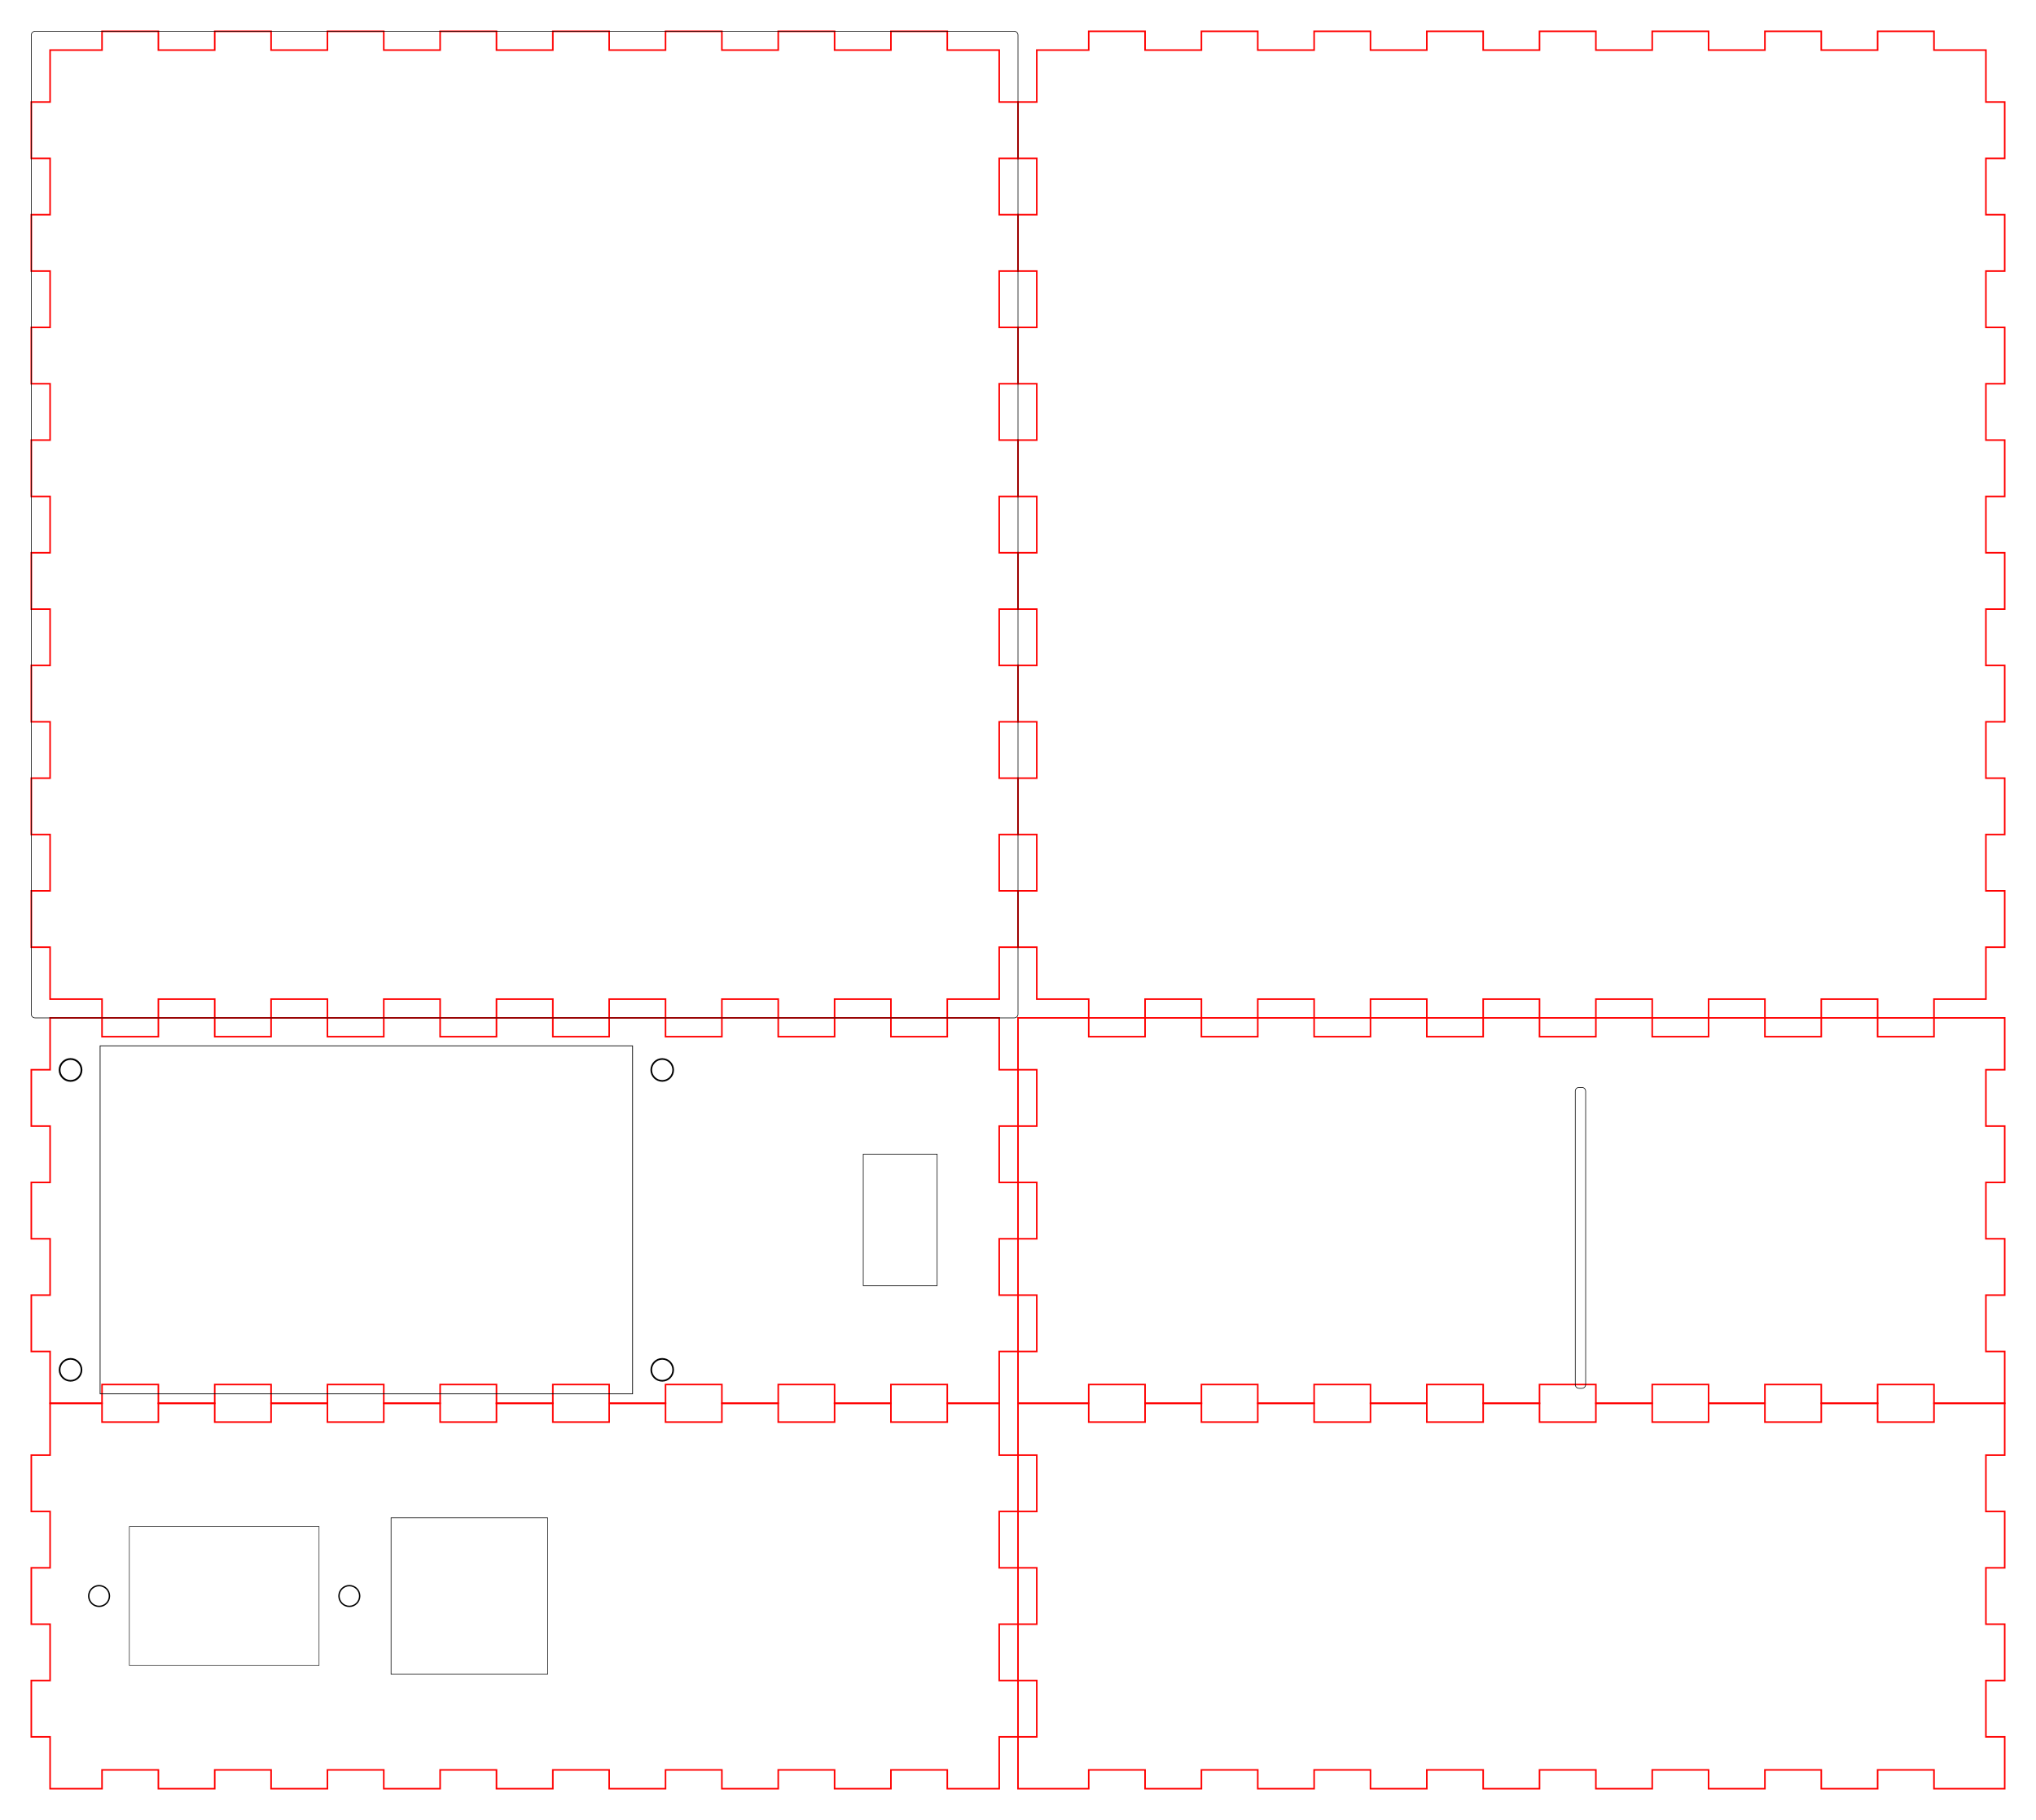
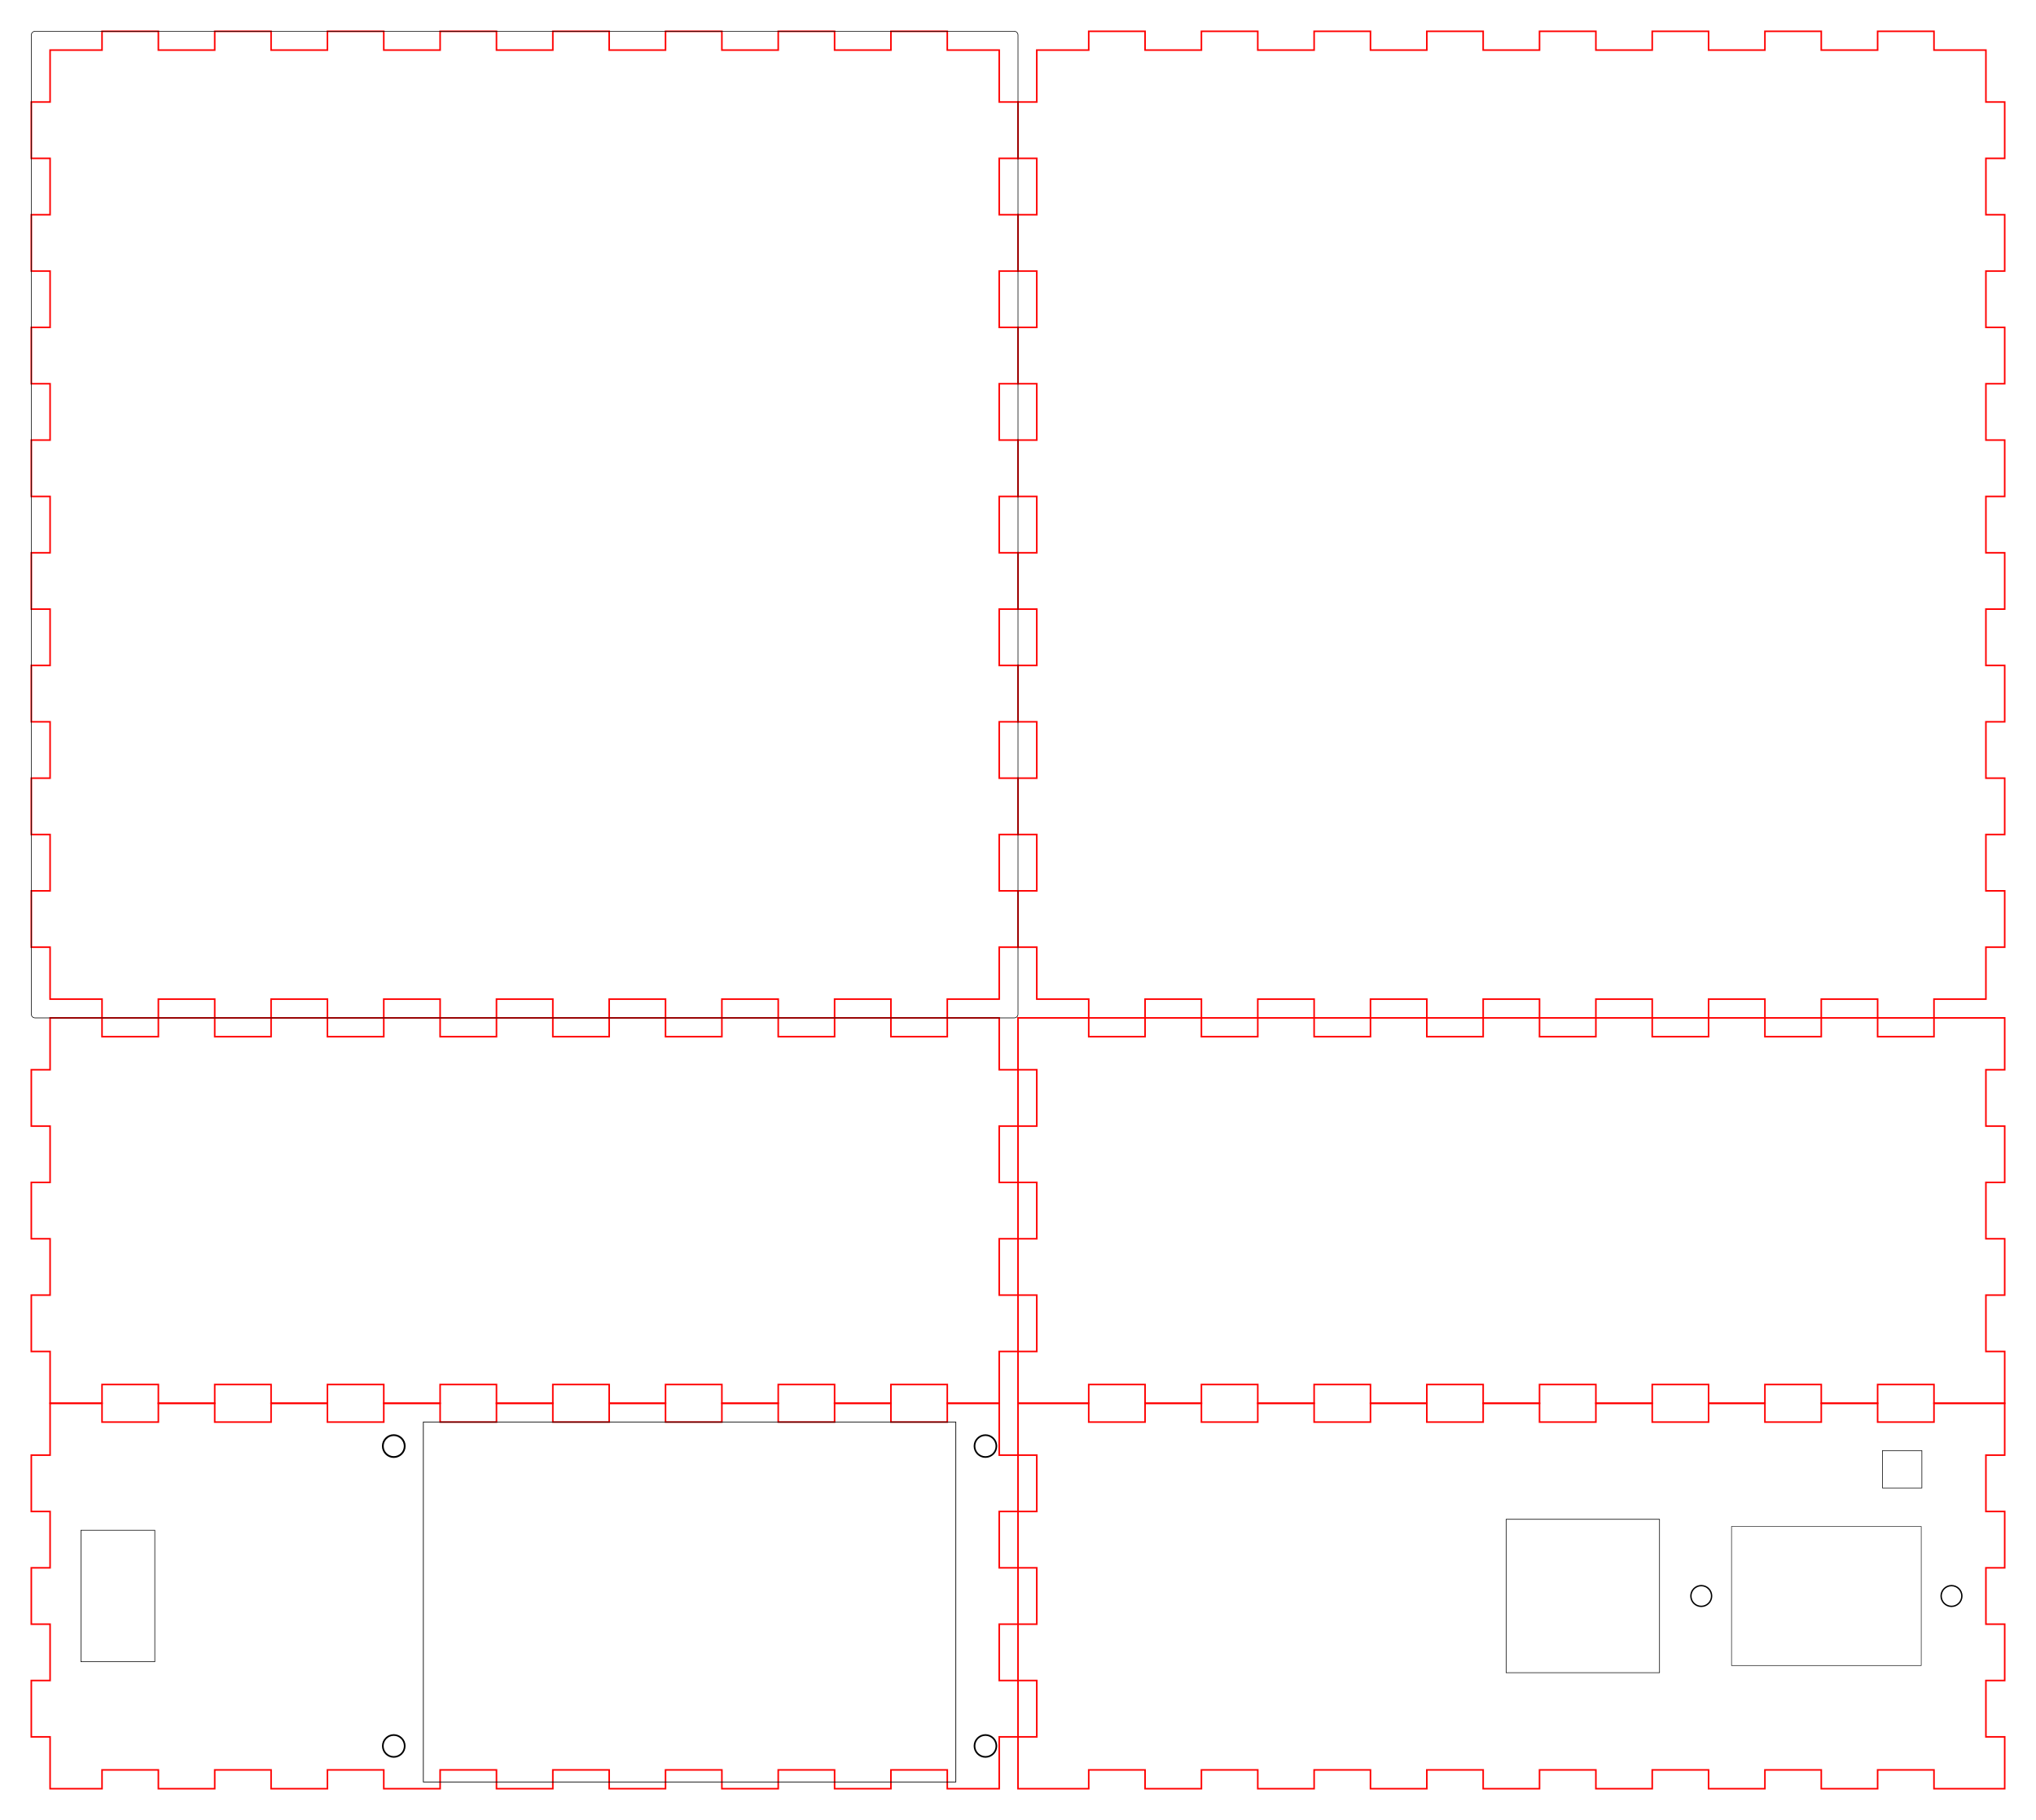
<svg xmlns="http://www.w3.org/2000/svg" width="325.18mm" height="290.71mm" viewBox="-5 -5 325.18 290.71" version="1.1" id="svg6">
  <defs id="defs6" />
  <g transform="matrix(1, 0, 0, -1, 78.79492, 249.9307)" id="g1">
    <path stroke="#ff0000" stroke-width="0.25" fill="none" d="M75.795 30.780 L67.500 30.780 67.500 27.780 58.500 27.780 58.500 30.780 49.500 30.780 49.500 27.780 40.500 27.780 40.500 30.780 31.500 30.780 31.500 27.780 22.500 27.780 22.500 30.780 13.500 30.780 13.500 27.780 4.500 27.780 4.500 30.780 -4.500 30.780 -4.500 27.780 -13.500 27.780 -13.500 30.780 -22.500 30.780 -22.500 27.780 -31.500 27.780 -31.500 30.780 -40.500 30.780 -40.500 27.780 -49.500 27.780 -49.500 30.780 -58.500 30.780 -58.500 27.780 -67.500 27.780 -67.500 30.780 -75.795 30.780 -75.795 27.780 -75.795 22.500 -78.795 22.500 -78.795 13.500 -75.795 13.500 -75.795 4.500 -78.795 4.500 -78.795 -4.500 -75.795 -4.500 -75.795 -13.500 -78.795 -13.500 -78.795 -22.500 -75.795 -22.500 -75.795 -27.780 -75.795 -30.780 -67.500 -30.780 -67.500 -27.780 -58.500 -27.780 -58.500 -30.780 -49.500 -30.780 -49.500 -27.780 -40.500 -27.780 -40.500 -30.780 -31.500 -30.780 -31.500 -27.780 -22.500 -27.780 -22.500 -30.780 -13.500 -30.780 -13.500 -27.780 -4.500 -27.780 -4.500 -30.780 4.500 -30.780 4.500 -27.780 13.500 -27.780 13.500 -30.780 22.500 -30.780 22.500 -27.780 31.500 -27.780 31.500 -30.780 40.500 -30.780 40.500 -27.780 49.500 -27.780 49.500 -30.780 58.500 -30.780 58.500 -27.780 67.500 -27.780 67.500 -30.780 75.795 -30.780 75.795 -27.780 75.795 -22.500 78.795 -22.500 78.795 -13.500 75.795 -13.500 75.795 -4.500 78.795 -4.500 78.795 4.500 75.795 4.500 75.795 13.500 78.795 13.500 78.795 22.500 75.795 22.500 75.795 27.780 Z" id="path1" />
-     <g id="g7" transform="translate(-1.551875e-4,61.56055)">
-       <rect style="fill:none;stroke:#000000;stroke-width:0.1;stroke-dasharray:none;stroke-opacity:1" id="rect7" width="25" height="25" x="-74.061" y="-21.335" transform="matrix(0,1,1,0,0,0)" />
+     <rect x="59.07" y="-10.5" width="11.8" height="21" stroke="#000000" stroke-width="0.1" fill="none" id="rect6-2-8" transform="scale(-1,1)" />
+     <g id="g10-4" style="fill:none" transform="matrix(-0.9999978,0,0,1,112.1369,-109.88)">
+       <rect x="51.622" y="80.49" width="101.5" height="57.5" stroke="#000000" stroke-width="0.1" fill="none" id="pcb_size-5" style="display:none;fill:none;stroke:none;stroke-width:0;stroke-dasharray:none" />
+       <g id="g9-5" transform="translate(-164.9598,-92.57482)" style="fill:none;stroke:#000000;stroke-opacity:1">
+         <circle style="fill:none;fill-opacity:1;stroke:#000000;stroke-width:0.284;stroke-opacity:1" id="path9-17" cx="298" cy="226.4" r="1.75" />
+         <circle style="fill:none;fill-opacity:1;stroke:#000000;stroke-width:0.265;stroke-opacity:1" id="path9-5-1" cx="203.5" cy="226.4" r="1.75" />
+         <circle style="fill:none;fill-opacity:1;stroke:#000000;stroke-width:0.265;stroke-opacity:1" id="path9-1-1" cx="298" cy="178.5" r="1.75" />
+         <circle style="fill:none;fill-opacity:1;stroke:#000000;stroke-width:0.265;stroke-opacity:1" id="path9-11-5" cx="203.5" cy="178.5" r="1.75" />
+       </g>
+       <rect style="fill:none;stroke:#000000;stroke-width:0.115;stroke-dasharray:none;stroke-opacity:1" id="touchscreen_cutout-2" width="85.045" height="57.5" x="-128.318" y="-137.673" transform="scale(-1)" ry="0" />
+     </g>
+     <text xml:space="preserve" style="font-size:3.175px;writing-mode:lr-tb;direction:ltr;fill:none;stroke:#000000;stroke-width:0.1;stroke-dasharray:none" x="28.246" y="-12.049" id="text9" transform="matrix(1,0,0,-1,9.1666664e-7,61.56055)">
+       <tspan id="tspan9" style="stroke-width:0.1" x="28.246" y="-12.049" />
+     </text>
+   </g>
+   <g transform="matrix(1, 0, 0, -1, 78.79492, 188.3701)" id="g2">
+     <path stroke="#ff0000" stroke-width="0.25" fill="none" d="M75.795 30.780 L67.500 30.780 67.500 27.780 58.500 27.780 58.500 30.780 49.500 30.780 49.500 27.780 40.500 27.780 40.500 30.780 31.500 30.780 31.500 27.780 22.500 27.780 22.500 30.780 13.500 30.780 13.500 27.780 4.500 27.780 4.500 30.780 -4.500 30.780 -4.500 27.780 -13.500 27.780 -13.500 30.780 -22.500 30.780 -22.500 27.780 -31.500 27.780 -31.500 30.780 -40.500 30.780 -40.500 27.780 -49.500 27.780 -49.500 30.780 -58.500 30.780 -58.500 27.780 -67.500 27.780 -67.500 30.780 -75.795 30.780 -75.795 27.780 -75.795 22.500 -78.795 22.500 -78.795 13.500 -75.795 13.500 -75.795 4.500 -78.795 4.500 -78.795 -4.500 -75.795 -4.500 -75.795 -13.500 -78.795 -13.500 -78.795 -22.500 -75.795 -22.500 -75.795 -27.780 -75.795 -30.780 -67.500 -30.780 -67.500 -27.780 -58.500 -27.780 -58.500 -30.780 -49.500 -30.780 -49.500 -27.780 -40.500 -27.780 -40.500 -30.780 -31.500 -30.780 -31.500 -27.780 -22.500 -27.780 -22.500 -30.780 -13.500 -30.780 -13.500 -27.780 -4.500 -27.780 -4.500 -30.780 4.500 -30.780 4.500 -27.780 13.500 -27.780 13.500 -30.780 22.500 -30.780 22.500 -27.780 31.500 -27.780 31.500 -30.780 40.500 -30.780 40.500 -27.780 49.500 -27.780 49.500 -30.780 58.500 -30.780 58.500 -27.780 67.500 -27.780 67.500 -30.780 75.795 -30.780 75.795 -27.780 75.795 -22.500 78.795 -22.500 78.795 -13.500 75.795 -13.500 75.795 -4.500 78.795 -4.500 78.795 4.500 75.795 4.500 75.795 13.500 78.795 13.500 78.795 22.500 75.795 22.500 75.795 27.780 Z" id="path2" />
+   </g>
+   <g transform="matrix(1, 0, 0, -1, 236.3848, 249.9307)" id="g3">
+     <path stroke="#ff0000" stroke-width="0.25" fill="none" d="M78.795 30.780 L75.795 30.780 67.500 30.780 67.500 27.780 58.500 27.780 58.500 30.780 49.500 30.780 49.500 27.780 40.500 27.780 40.500 30.780 31.500 30.780 31.500 27.780 22.500 27.780 22.500 30.780 13.500 30.780 13.500 27.780 4.500 27.780 4.500 30.780 -4.500 30.780 -4.500 27.780 -13.500 27.780 -13.500 30.780 -22.500 30.780 -22.500 27.780 -31.500 27.780 -31.500 30.780 -40.500 30.780 -40.500 27.780 -49.500 27.780 -49.500 30.780 -58.500 30.780 -58.500 27.780 -67.500 27.780 -67.500 30.780 -75.795 30.780 -78.795 30.780 -78.795 27.780 -78.795 22.500 -75.795 22.500 -75.795 13.500 -78.795 13.500 -78.795 4.500 -75.795 4.500 -75.795 -4.500 -78.795 -4.500 -78.795 -13.500 -75.795 -13.500 -75.795 -22.500 -78.795 -22.500 -78.795 -27.780 -78.795 -30.780 -75.795 -30.780 -67.500 -30.780 -67.500 -27.780 -58.500 -27.780 -58.500 -30.780 -49.500 -30.780 -49.500 -27.780 -40.500 -27.780 -40.500 -30.780 -31.500 -30.780 -31.500 -27.780 -22.500 -27.780 -22.500 -30.780 -13.500 -30.780 -13.500 -27.780 -4.500 -27.780 -4.500 -30.780 4.500 -30.780 4.500 -27.780 13.500 -27.780 13.500 -30.780 22.500 -30.780 22.500 -27.780 31.500 -27.780 31.500 -30.780 40.500 -30.780 40.500 -27.780 49.500 -27.780 49.500 -30.780 58.500 -30.780 58.500 -27.780 67.500 -27.780 67.500 -30.780 75.795 -30.780 78.795 -30.780 78.795 -27.780 78.795 -22.500 75.795 -22.500 75.795 -13.500 78.795 -13.500 78.795 -4.500 75.795 -4.500 75.795 4.500 78.795 4.500 78.795 13.500 75.795 13.500 75.795 22.500 78.795 22.500 78.795 27.780 Z" id="path3" />
+     <g id="g7" transform="rotate(-180,1.165236,-30.78044)">
+       <rect style="fill:none;stroke:#000000;stroke-width:0.1;stroke-dasharray:none;stroke-opacity:1" id="rect7" width="24.5" height="24.5" x="-73.811" y="-21.335" transform="matrix(0,1,1,0,0,0)" />
      <g id="g12" transform="matrix(1,0,0,-1,-318.0461,68.3261)">
        <g id="g11" style="fill:none" transform="matrix(0.8281113,0,0,0.8281113,-9.644768,-20.09585)">
          <circle style="fill:none;fill-opacity:1;stroke:#000000;stroke-width:0.265;stroke-opacity:1" id="path9-11-6" cx="361.896" cy="181.114" r="2" />
          <circle style="fill:none;fill-opacity:1;stroke:#000000;stroke-width:0.265;stroke-opacity:1" id="path9-11-6-4" cx="313.632" cy="181.114" r="2" />
        </g>
        <rect x="254.911" y="118.787" width="30.3" height="22.2" stroke="#000000" stroke-width="0.082" fill="none" id="rect6-8-3" />
      </g>
      <rect x="38.561" y="-69.007" width="46" height="57" stroke="#000000" stroke-width="0.108" fill="none" id="rect6-8" transform="matrix(0,-1,-1,0,0,0)" style="display:none;stroke-width:1;stroke-dasharray:none" />
+       <rect style="fill:none;stroke:#000000;stroke-width:0.1" id="rect1" width="6.298" height="5.967" x="295.654" y="226.706" transform="matrix(-1,0,0,1,238.7152,-311.4915)" />
    </g>
-   </g>
-   <g transform="matrix(1, 0, 0, -1, 78.79492, 188.3701)" id="g2">
-     <path stroke="#ff0000" stroke-width="0.25" fill="none" d="M75.795 30.780 L67.500 30.780 67.500 27.780 58.500 27.780 58.500 30.780 49.500 30.780 49.500 27.780 40.500 27.780 40.500 30.780 31.500 30.780 31.500 27.780 22.500 27.780 22.500 30.780 13.500 30.780 13.500 27.780 4.500 27.780 4.500 30.780 -4.500 30.780 -4.500 27.780 -13.500 27.780 -13.500 30.780 -22.500 30.780 -22.500 27.780 -31.500 27.780 -31.500 30.780 -40.500 30.780 -40.500 27.780 -49.500 27.780 -49.500 30.780 -58.500 30.780 -58.500 27.780 -67.500 27.780 -67.500 30.780 -75.795 30.780 -75.795 27.780 -75.795 22.500 -78.795 22.500 -78.795 13.500 -75.795 13.500 -75.795 4.500 -78.795 4.500 -78.795 -4.500 -75.795 -4.500 -75.795 -13.500 -78.795 -13.500 -78.795 -22.500 -75.795 -22.500 -75.795 -27.780 -75.795 -30.780 -67.500 -30.780 -67.500 -27.780 -58.500 -27.780 -58.500 -30.780 -49.500 -30.780 -49.500 -27.780 -40.500 -27.780 -40.500 -30.780 -31.500 -30.780 -31.500 -27.780 -22.500 -27.780 -22.500 -30.780 -13.500 -30.780 -13.500 -27.780 -4.500 -27.780 -4.500 -30.780 4.500 -30.780 4.500 -27.780 13.500 -27.780 13.500 -30.780 22.500 -30.780 22.500 -27.780 31.500 -27.780 31.500 -30.780 40.500 -30.780 40.500 -27.780 49.500 -27.780 49.500 -30.780 58.500 -30.780 58.500 -27.780 67.500 -27.780 67.500 -30.780 75.795 -30.780 75.795 -27.780 75.795 -22.500 78.795 -22.500 78.795 -13.500 75.795 -13.500 75.795 -4.500 78.795 -4.500 78.795 4.500 75.795 4.500 75.795 13.500 78.795 13.500 78.795 22.500 75.795 22.500 75.795 27.780 Z" id="path2" />
-     <rect x="-65.881" y="-11.98" width="11.8" height="21" stroke="#000000" stroke-width="0.1" fill="none" id="rect6-2-8" transform="scale(-1,1)" />
-     <g id="g10-4" style="fill:none" transform="matrix(-0.9999978,0,0,1,60.51181,-111.3599)">
-       <rect x="51.622" y="80.49" width="101.5" height="55.5" stroke="#000000" stroke-width="0.1" fill="none" id="pcb_size-5" style="display:none;fill:none;stroke:none;stroke-width:0;stroke-dasharray:none" />
-       <g id="g9-5" transform="translate(-164.9598,-92.57482)" style="fill:none;stroke:#000000;stroke-opacity:1">
-         <circle style="fill:none;fill-opacity:1;stroke:#000000;stroke-width:0.284;stroke-opacity:1" id="path9-17" cx="298" cy="226.4" r="1.75" />
-         <circle style="fill:none;fill-opacity:1;stroke:#000000;stroke-width:0.265;stroke-opacity:1" id="path9-5-1" cx="203.5" cy="226.4" r="1.75" />
-         <circle style="fill:none;fill-opacity:1;stroke:#000000;stroke-width:0.265;stroke-opacity:1" id="path9-1-1" cx="298" cy="178.5" r="1.75" />
-         <circle style="fill:none;fill-opacity:1;stroke:#000000;stroke-width:0.265;stroke-opacity:1" id="path9-11-5" cx="203.5" cy="178.5" r="1.75" />
-       </g>
-       <rect style="fill:none;stroke:#000000;stroke-width:0.115;stroke-dasharray:none;stroke-opacity:1" id="touchscreen_cutout-2" width="85.045" height="55.585" x="-128.318" y="-137.673" transform="scale(-1)" ry="0" />
-     </g>
-     <text xml:space="preserve" style="font-size:3.175px;writing-mode:lr-tb;direction:ltr;fill:none;stroke:#000000;stroke-width:0.1;stroke-dasharray:none" x="28.246" y="-12.049" id="text9" transform="scale(1,-1)">
-       <tspan id="tspan9" style="stroke-width:0.1" x="28.246" y="-12.049" />
-     </text>
-   </g>
-   <g transform="matrix(1, 0, 0, -1, 236.3848, 249.9307)" id="g3">
-     <path stroke="#ff0000" stroke-width="0.25" fill="none" d="M78.795 30.780 L75.795 30.780 67.500 30.780 67.500 27.780 58.500 27.780 58.500 30.780 49.500 30.780 49.500 27.780 40.500 27.780 40.500 30.780 31.500 30.780 31.500 27.780 22.500 27.780 22.500 30.780 13.500 30.780 13.500 27.780 4.500 27.780 4.500 30.780 -4.500 30.780 -4.500 27.780 -13.500 27.780 -13.500 30.780 -22.500 30.780 -22.500 27.780 -31.500 27.780 -31.500 30.780 -40.500 30.780 -40.500 27.780 -49.500 27.780 -49.500 30.780 -58.500 30.780 -58.500 27.780 -67.500 27.780 -67.500 30.780 -75.795 30.780 -78.795 30.780 -78.795 27.780 -78.795 22.500 -75.795 22.500 -75.795 13.500 -78.795 13.500 -78.795 4.500 -75.795 4.500 -75.795 -4.500 -78.795 -4.500 -78.795 -13.500 -75.795 -13.500 -75.795 -22.500 -78.795 -22.500 -78.795 -27.780 -78.795 -30.780 -75.795 -30.780 -67.500 -30.780 -67.500 -27.780 -58.500 -27.780 -58.500 -30.780 -49.500 -30.780 -49.500 -27.780 -40.500 -27.780 -40.500 -30.780 -31.500 -30.780 -31.500 -27.780 -22.500 -27.780 -22.500 -30.780 -13.500 -30.780 -13.500 -27.780 -4.500 -27.780 -4.500 -30.780 4.500 -30.780 4.500 -27.780 13.500 -27.780 13.500 -30.780 22.500 -30.780 22.500 -27.780 31.500 -27.780 31.500 -30.780 40.500 -30.780 40.500 -27.780 49.500 -27.780 49.500 -30.780 58.500 -30.780 58.500 -27.780 67.500 -27.780 67.500 -30.780 75.795 -30.780 78.795 -30.780 78.795 -27.780 78.795 -22.500 75.795 -22.500 75.795 -13.500 78.795 -13.500 78.795 -4.500 75.795 -4.500 75.795 4.500 78.795 4.500 78.795 13.500 75.795 13.500 75.795 22.500 78.795 22.500 78.795 27.780 Z" id="path3" />
  </g>
  <g transform="matrix(1, 0, 0, -1, 236.3848, 188.3701)" id="g4">
    <path stroke="#ff0000" stroke-width="0.25" fill="none" d="M78.795 30.780 L75.795 30.780 67.500 30.780 67.500 27.780 58.500 27.780 58.500 30.780 49.500 30.780 49.500 27.780 40.500 27.780 40.500 30.780 31.500 30.780 31.500 27.780 22.500 27.780 22.500 30.780 13.500 30.780 13.500 27.780 4.500 27.780 4.500 30.780 -4.500 30.780 -4.500 27.780 -13.500 27.780 -13.500 30.780 -22.500 30.780 -22.500 27.780 -31.500 27.780 -31.500 30.780 -40.500 30.780 -40.500 27.780 -49.500 27.780 -49.500 30.780 -58.500 30.780 -58.500 27.780 -67.500 27.780 -67.500 30.780 -75.795 30.780 -78.795 30.780 -78.795 27.780 -78.795 22.500 -75.795 22.500 -75.795 13.500 -78.795 13.500 -78.795 4.500 -75.795 4.500 -75.795 -4.500 -78.795 -4.500 -78.795 -13.500 -75.795 -13.500 -75.795 -22.500 -78.795 -22.500 -78.795 -27.780 -78.795 -30.780 -75.795 -30.780 -67.500 -30.780 -67.500 -27.780 -58.500 -27.780 -58.500 -30.780 -49.500 -30.780 -49.500 -27.780 -40.500 -27.780 -40.500 -30.780 -31.500 -30.780 -31.500 -27.780 -22.500 -27.780 -22.500 -30.780 -13.500 -30.780 -13.500 -27.780 -4.500 -27.780 -4.500 -30.780 4.500 -30.780 4.500 -27.780 13.500 -27.780 13.500 -30.780 22.500 -30.780 22.500 -27.780 31.500 -27.780 31.500 -30.780 40.500 -30.780 40.500 -27.780 49.500 -27.780 49.500 -30.780 58.500 -30.780 58.500 -27.780 67.500 -27.780 67.500 -30.780 75.795 -30.780 78.795 -30.780 78.795 -27.780 78.795 -22.500 75.795 -22.500 75.795 -13.500 78.795 -13.500 78.795 -4.500 75.795 -4.500 75.795 4.500 78.795 4.500 78.795 13.500 75.795 13.500 75.795 22.500 78.795 22.500 78.795 27.780 Z" id="path4" />
  </g>
  <g transform="matrix(1, 0, 0, -1, 78.79492, 78.79492)" id="g5">
    <path stroke="#ff0000" stroke-width="0.25" fill="none" d="M67.500 78.795 L58.500 78.795 58.500 75.795 49.500 75.795 49.500 78.795 40.500 78.795 40.500 75.795 31.500 75.795 31.500 78.795 22.500 78.795 22.500 75.795 13.500 75.795 13.500 78.795 4.500 78.795 4.500 75.795 -4.500 75.795 -4.500 78.795 -13.500 78.795 -13.500 75.795 -22.500 75.795 -22.500 78.795 -31.500 78.795 -31.500 75.795 -40.500 75.795 -40.500 78.795 -49.500 78.795 -49.500 75.795 -58.500 75.795 -58.500 78.795 -67.500 78.795 -67.500 75.795 -75.795 75.795 -75.795 67.500 -78.795 67.500 -78.795 58.500 -75.795 58.500 -75.795 49.500 -78.795 49.500 -78.795 40.500 -75.795 40.500 -75.795 31.500 -78.795 31.500 -78.795 22.500 -75.795 22.500 -75.795 13.500 -78.795 13.500 -78.795 4.500 -75.795 4.500 -75.795 -4.500 -78.795 -4.500 -78.795 -13.500 -75.795 -13.500 -75.795 -22.500 -78.795 -22.500 -78.795 -31.500 -75.795 -31.500 -75.795 -40.500 -78.795 -40.500 -78.795 -49.500 -75.795 -49.500 -75.795 -58.500 -78.795 -58.500 -78.795 -67.500 -75.795 -67.500 -75.795 -75.795 -67.500 -75.795 -67.500 -78.795 -58.500 -78.795 -58.500 -75.795 -49.500 -75.795 -49.500 -78.795 -40.500 -78.795 -40.500 -75.795 -31.500 -75.795 -31.500 -78.795 -22.500 -78.795 -22.500 -75.795 -13.500 -75.795 -13.500 -78.795 -4.500 -78.795 -4.500 -75.795 4.500 -75.795 4.500 -78.795 13.500 -78.795 13.500 -75.795 22.500 -75.795 22.500 -78.795 31.500 -78.795 31.500 -75.795 40.500 -75.795 40.500 -78.795 49.500 -78.795 49.500 -75.795 58.500 -75.795 58.500 -78.795 67.500 -78.795 67.500 -75.795 75.795 -75.795 75.795 -67.500 78.795 -67.500 78.795 -58.500 75.795 -58.500 75.795 -49.500 78.795 -49.500 78.795 -40.500 75.795 -40.500 75.795 -31.500 78.795 -31.500 78.795 -22.500 75.795 -22.500 75.795 -13.500 78.795 -13.500 78.795 -4.500 75.795 -4.500 75.795 4.500 78.795 4.500 78.795 13.500 75.795 13.500 75.795 22.500 78.795 22.500 78.795 31.500 75.795 31.500 75.795 40.500 78.795 40.500 78.795 49.500 75.795 49.500 75.795 58.500 78.795 58.500 78.795 67.500 75.795 67.500 75.795 75.795 67.500 75.795 Z" id="path5" />
  </g>
  <g transform="matrix(1, 0, 0, -1, 236.3848, 78.79492)" id="g6">
    <path stroke="#ff0000" stroke-width="0.25" fill="none" d="M67.500 78.795 L58.500 78.795 58.500 75.795 49.500 75.795 49.500 78.795 40.500 78.795 40.500 75.795 31.500 75.795 31.500 78.795 22.500 78.795 22.500 75.795 13.500 75.795 13.500 78.795 4.500 78.795 4.500 75.795 -4.500 75.795 -4.500 78.795 -13.500 78.795 -13.500 75.795 -22.500 75.795 -22.500 78.795 -31.500 78.795 -31.500 75.795 -40.500 75.795 -40.500 78.795 -49.500 78.795 -49.500 75.795 -58.500 75.795 -58.500 78.795 -67.500 78.795 -67.500 75.795 -75.795 75.795 -75.795 67.500 -78.795 67.500 -78.795 58.500 -75.795 58.500 -75.795 49.500 -78.795 49.500 -78.795 40.500 -75.795 40.500 -75.795 31.500 -78.795 31.500 -78.795 22.500 -75.795 22.500 -75.795 13.500 -78.795 13.500 -78.795 4.500 -75.795 4.500 -75.795 -4.500 -78.795 -4.500 -78.795 -13.500 -75.795 -13.500 -75.795 -22.500 -78.795 -22.500 -78.795 -31.500 -75.795 -31.500 -75.795 -40.500 -78.795 -40.500 -78.795 -49.500 -75.795 -49.500 -75.795 -58.500 -78.795 -58.500 -78.795 -67.500 -75.795 -67.500 -75.795 -75.795 -67.500 -75.795 -67.500 -78.795 -58.500 -78.795 -58.500 -75.795 -49.500 -75.795 -49.500 -78.795 -40.500 -78.795 -40.500 -75.795 -31.500 -75.795 -31.500 -78.795 -22.500 -78.795 -22.500 -75.795 -13.500 -75.795 -13.500 -78.795 -4.500 -78.795 -4.500 -75.795 4.500 -75.795 4.500 -78.795 13.500 -78.795 13.500 -75.795 22.500 -75.795 22.500 -78.795 31.500 -78.795 31.500 -75.795 40.500 -75.795 40.500 -78.795 49.500 -78.795 49.500 -75.795 58.500 -75.795 58.500 -78.795 67.500 -78.795 67.500 -75.795 75.795 -75.795 75.795 -67.500 78.795 -67.500 78.795 -58.500 75.795 -58.500 75.795 -49.500 78.795 -49.500 78.795 -40.500 75.795 -40.500 75.795 -31.500 78.795 -31.500 78.795 -22.500 75.795 -22.500 75.795 -13.500 78.795 -13.500 78.795 -4.500 75.795 -4.500 75.795 4.500 78.795 4.500 78.795 13.500 75.795 13.500 75.795 22.500 78.795 22.500 78.795 31.500 75.795 31.500 75.795 40.500 78.795 40.500 78.795 49.500 75.795 49.500 75.795 58.500 78.795 58.500 78.795 67.500 75.795 67.500 75.795 75.795 67.500 75.795 Z" id="path6" />
  </g>
  <rect style="fill:none;stroke:#000000;stroke-width:0.1;stroke-dasharray:none" id="rect8" width="157.59" height="157.59" x="-7.6293945e-05" y="-7.6293945e-05" rx="0.6" ry="0.6" />
-   <rect style="fill:none;stroke:#000000;stroke-width:0.1;stroke-dasharray:none" id="rect9" width="1.657" height="48.065" x="246.595" y="168.697" rx="0.6" ry="0.6" />
</svg>
